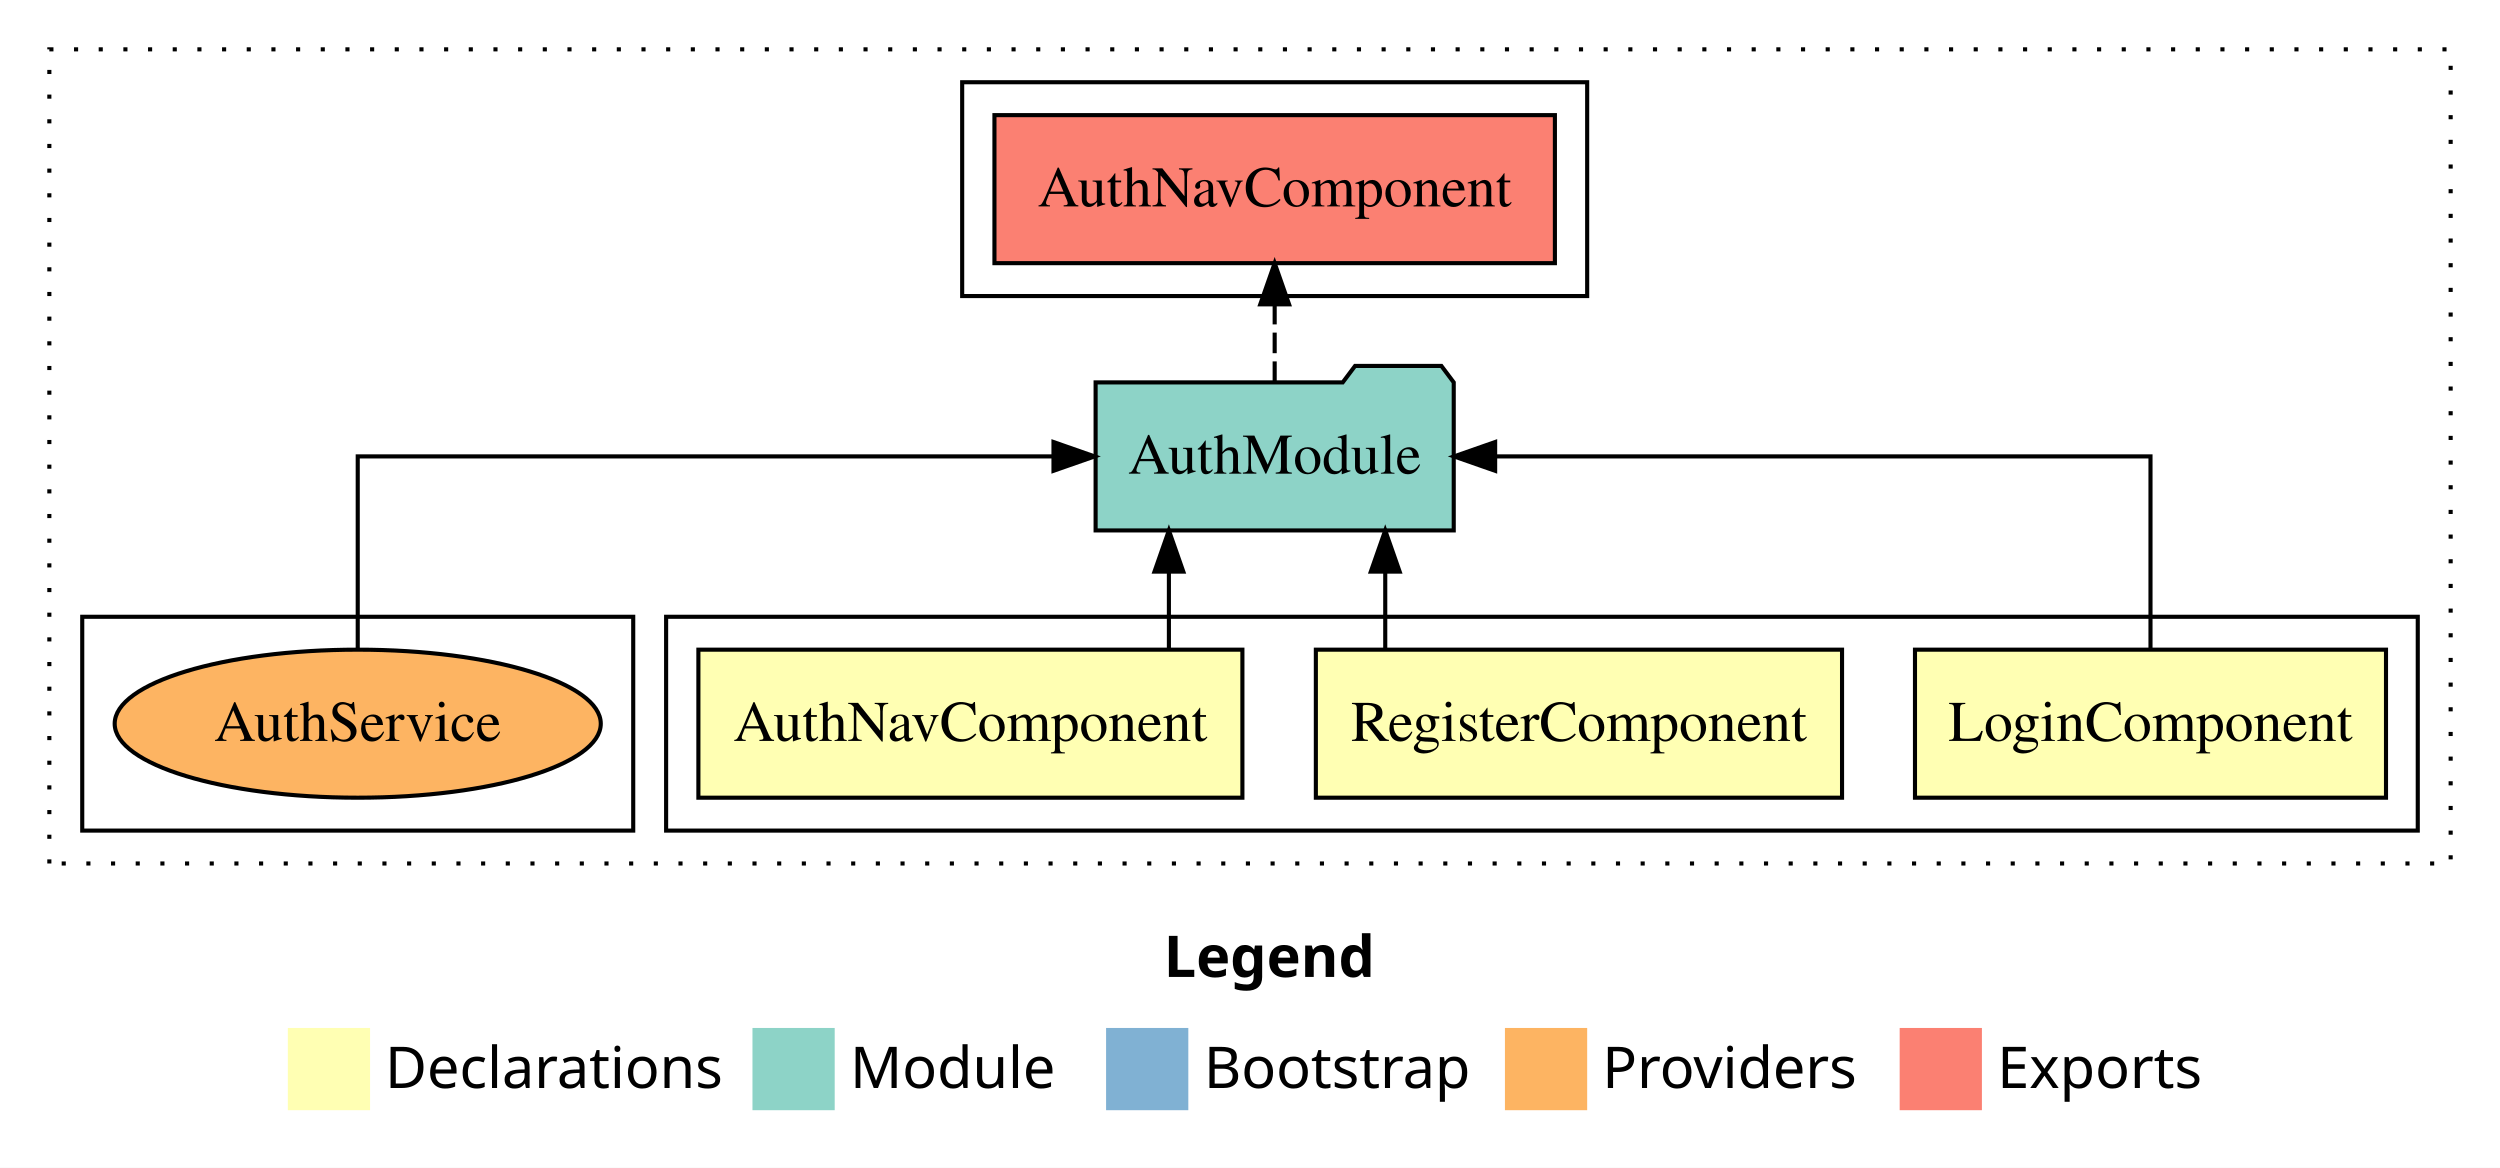
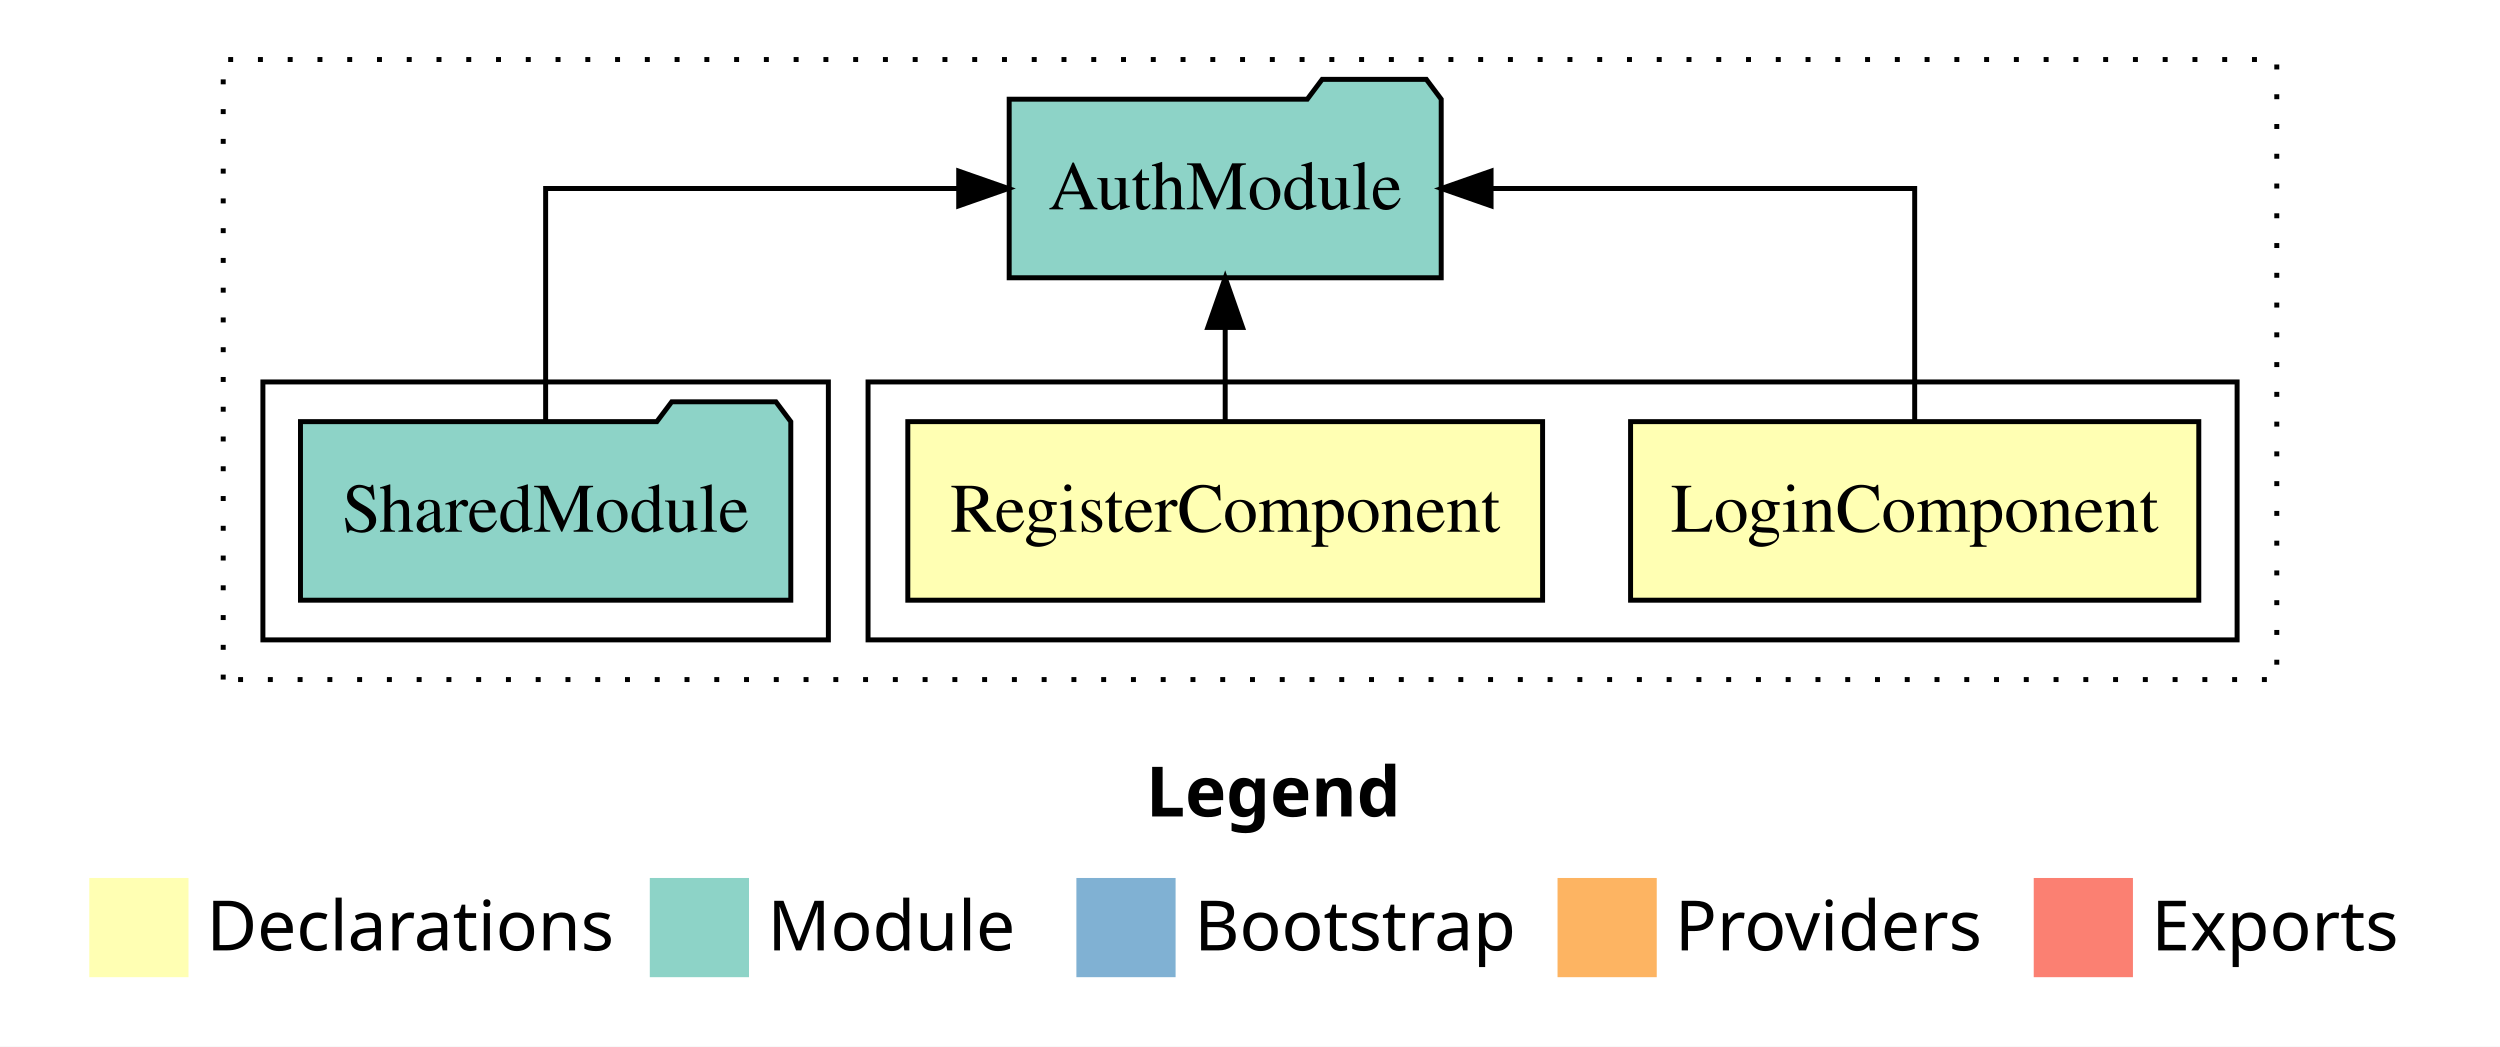
- <svg xmlns="http://www.w3.org/2000/svg" width="608pt" height="284pt" viewBox="0.00 0.00 608.00 284.00">
-   <g id="graph0" class="graph" transform="scale(1 1) rotate(0) translate(4 280)">
-     <polygon fill="#ffffff" stroke="transparent" points="-4,4 -4,-280 604,-280 604,4 -4,4" />
-     <text text-anchor="start" x="279.009" y="-42.4" font-family="sans-serif" font-weight="bold" font-size="14.00" fill="#000000">Legend</text>
-     <polygon fill="#ffffb3" stroke="transparent" points="66,-10 66,-30 86,-30 86,-10 66,-10" />
-     <text text-anchor="start" x="89.629" y="-15.4" font-family="sans-serif" font-size="14.00" fill="#000000">  Declarations</text>
-     <polygon fill="#8dd3c7" stroke="transparent" points="179,-10 179,-30 199,-30 199,-10 179,-10" />
-     <text text-anchor="start" x="202.725" y="-15.4" font-family="sans-serif" font-size="14.00" fill="#000000">  Module</text>
-     <polygon fill="#80b1d3" stroke="transparent" points="265,-10 265,-30 285,-30 285,-10 265,-10" />
-     <text text-anchor="start" x="288.781" y="-15.4" font-family="sans-serif" font-size="14.00" fill="#000000">  Bootstrap</text>
-     <polygon fill="#fdb462" stroke="transparent" points="362,-10 362,-30 382,-30 382,-10 362,-10" />
-     <text text-anchor="start" x="385.673" y="-15.4" font-family="sans-serif" font-size="14.00" fill="#000000">  Providers</text>
-     <polygon fill="#fb8072" stroke="transparent" points="458,-10 458,-30 478,-30 478,-10 458,-10" />
-     <text text-anchor="start" x="481.726" y="-15.4" font-family="sans-serif" font-size="14.00" fill="#000000">  Exports</text>
+ <svg xmlns="http://www.w3.org/2000/svg" width="504pt" height="211pt" viewBox="0.00 0.00 504.00 211.00">
+   <g id="graph0" class="graph" transform="scale(1 1) rotate(0) translate(4 207)">
+     <polygon fill="#ffffff" stroke="transparent" points="-4,4 -4,-207 500,-207 500,4 -4,4" />
+     <text text-anchor="start" x="227.009" y="-42.4" font-family="sans-serif" font-weight="bold" font-size="14.00" fill="#000000">Legend</text>
+     <polygon fill="#ffffb3" stroke="transparent" points="14,-10 14,-30 34,-30 34,-10 14,-10" />
+     <text text-anchor="start" x="37.629" y="-15.4" font-family="sans-serif" font-size="14.00" fill="#000000">  Declarations</text>
+     <polygon fill="#8dd3c7" stroke="transparent" points="127,-10 127,-30 147,-30 147,-10 127,-10" />
+     <text text-anchor="start" x="150.725" y="-15.4" font-family="sans-serif" font-size="14.00" fill="#000000">  Module</text>
+     <polygon fill="#80b1d3" stroke="transparent" points="213,-10 213,-30 233,-30 233,-10 213,-10" />
+     <text text-anchor="start" x="236.781" y="-15.4" font-family="sans-serif" font-size="14.00" fill="#000000">  Bootstrap</text>
+     <polygon fill="#fdb462" stroke="transparent" points="310,-10 310,-30 330,-30 330,-10 310,-10" />
+     <text text-anchor="start" x="333.673" y="-15.4" font-family="sans-serif" font-size="14.00" fill="#000000">  Providers</text>
+     <polygon fill="#fb8072" stroke="transparent" points="406,-10 406,-30 426,-30 426,-10 406,-10" />
+     <text text-anchor="start" x="429.726" y="-15.4" font-family="sans-serif" font-size="14.00" fill="#000000">  Exports</text>
    <g id="clust1" class="cluster">
-       <polygon fill="none" stroke="#000000" stroke-dasharray="1,5" points="8,-70 8,-268 592,-268 592,-70 8,-70" />
+       <polygon fill="none" stroke="#000000" stroke-dasharray="1,5" points="41,-70 41,-195 455,-195 455,-70 41,-70" />
    </g>
    <g id="clust2" class="cluster">
-       <polygon fill="none" stroke="#000000" points="158,-78 158,-130 584,-130 584,-78 158,-78" />
+       <polygon fill="none" stroke="#000000" points="171,-78 171,-130 447,-130 447,-78 171,-78" />
    </g>
-     <g id="clust7" class="cluster">
-       <polygon fill="none" stroke="#000000" points="230,-208 230,-260 382,-260 382,-208 230,-208" />
-     </g>
-     <g id="clust9" class="cluster">
-       <polygon fill="none" stroke="#000000" points="16,-78 16,-130 150,-130 150,-78 16,-78" />
+     <g id="clust5" class="cluster">
+       <polygon fill="none" stroke="#000000" points="49,-78 49,-130 163,-130 163,-78 49,-78" />
    </g>
    <g id="node1" class="node">
-       <polygon fill="#ffffb3" stroke="#000000" points="576.276,-122 461.724,-122 461.724,-86 576.276,-86 576.276,-122" />
-       <text text-anchor="middle" x="519" y="-99.8" font-family="Times,serif" font-size="14.00" fill="#000000">LoginComponent</text>
+       <polygon fill="#ffffb3" stroke="#000000" points="439.276,-122 324.724,-122 324.724,-86 439.276,-86 439.276,-122" />
+       <text text-anchor="middle" x="382" y="-99.8" font-family="Times,serif" font-size="14.00" fill="#000000">LoginComponent</text>
+     </g>
+     <g id="node3" class="node">
+       <polygon fill="#8dd3c7" stroke="#000000" points="286.548,-187 283.548,-191 262.548,-191 259.548,-187 199.452,-187 199.452,-151 286.548,-151 286.548,-187" />
+       <text text-anchor="middle" x="243" y="-164.8" font-family="Times,serif" font-size="14.00" fill="#000000">AuthModule</text>
+     </g>
+     <g id="edge1" class="edge">
+       <path fill="none" stroke="#000000" d="M382,-122.106C382,-141.339 382,-169 382,-169 382,-169 296.599,-169 296.599,-169" />
+       <polygon fill="#000000" stroke="#000000" points="296.599,-165.5 286.599,-169 296.599,-172.5 296.599,-165.5" />
+     </g>
+     <g id="node2" class="node">
+       <polygon fill="#ffffb3" stroke="#000000" points="306.985,-122 179.015,-122 179.015,-86 306.985,-86 306.985,-122" />
+       <text text-anchor="middle" x="243" y="-99.8" font-family="Times,serif" font-size="14.00" fill="#000000">RegisterComponent</text>
+     </g>
+     <g id="edge2" class="edge">
+       <path fill="none" stroke="#000000" d="M243,-122.106C243,-122.106 243,-140.991 243,-140.991" />
+       <polygon fill="#000000" stroke="#000000" points="239.5,-140.991 243,-150.991 246.5,-140.991 239.5,-140.991" />
    </g>
    <g id="node4" class="node">
-       <polygon fill="#8dd3c7" stroke="#000000" points="349.548,-187 346.548,-191 325.548,-191 322.548,-187 262.452,-187 262.452,-151 349.548,-151 349.548,-187" />
-       <text text-anchor="middle" x="306" y="-164.8" font-family="Times,serif" font-size="14.00" fill="#000000">AuthModule</text>
-     </g>
-     <g id="edge1" class="edge">
-       <path fill="none" stroke="#000000" d="M519,-122.106C519,-141.339 519,-169 519,-169 519,-169 359.618,-169 359.618,-169" />
-       <polygon fill="#000000" stroke="#000000" points="359.618,-165.5 349.618,-169 359.618,-172.5 359.618,-165.5" />
-     </g>
-     <g id="node2" class="node">
-       <polygon fill="#ffffb3" stroke="#000000" points="443.985,-122 316.015,-122 316.015,-86 443.985,-86 443.985,-122" />
-       <text text-anchor="middle" x="380" y="-99.8" font-family="Times,serif" font-size="14.00" fill="#000000">RegisterComponent</text>
-     </g>
-     <g id="edge2" class="edge">
-       <path fill="none" stroke="#000000" d="M332.891,-122.106C332.891,-122.106 332.891,-140.991 332.891,-140.991" />
-       <polygon fill="#000000" stroke="#000000" points="329.391,-140.991 332.891,-150.991 336.391,-140.991 329.391,-140.991" />
-     </g>
-     <g id="node3" class="node">
-       <polygon fill="#ffffb3" stroke="#000000" points="298.151,-122 165.849,-122 165.849,-86 298.151,-86 298.151,-122" />
-       <text text-anchor="middle" x="232" y="-99.8" font-family="Times,serif" font-size="14.00" fill="#000000">AuthNavComponent</text>
+       <polygon fill="#8dd3c7" stroke="#000000" points="155.423,-122 152.423,-126 131.423,-126 128.423,-122 56.577,-122 56.577,-86 155.423,-86 155.423,-122" />
+       <text text-anchor="middle" x="106" y="-99.8" font-family="Times,serif" font-size="14.00" fill="#000000">SharedModule</text>
    </g>
    <g id="edge3" class="edge">
-       <path fill="none" stroke="#000000" d="M280.276,-122.106C280.276,-122.106 280.276,-140.991 280.276,-140.991" />
-       <polygon fill="#000000" stroke="#000000" points="276.776,-140.991 280.276,-150.991 283.776,-140.991 276.776,-140.991" />
-     </g>
-     <g id="node5" class="node">
-       <polygon fill="#fb8072" stroke="#000000" points="374.151,-252 237.849,-252 237.849,-216 374.151,-216 374.151,-252" />
-       <text text-anchor="middle" x="306" y="-229.8" font-family="Times,serif" font-size="14.00" fill="#000000">AuthNavComponent </text>
-     </g>
-     <g id="edge4" class="edge">
-       <path fill="none" stroke="#000000" stroke-dasharray="5,2" d="M306,-187.106C306,-187.106 306,-205.991 306,-205.991" />
-       <polygon fill="#000000" stroke="#000000" points="302.5,-205.991 306,-215.991 309.5,-205.991 302.5,-205.991" />
-     </g>
-     <g id="node6" class="node">
-       <ellipse fill="#fdb462" stroke="#000000" cx="83" cy="-104" rx="59.108" ry="18" />
-       <text text-anchor="middle" x="83" y="-99.8" font-family="Times,serif" font-size="14.00" fill="#000000">AuthService</text>
-     </g>
-     <g id="edge5" class="edge">
-       <path fill="none" stroke="#000000" d="M83,-122.106C83,-141.339 83,-169 83,-169 83,-169 252.208,-169 252.208,-169" />
-       <polygon fill="#000000" stroke="#000000" points="252.208,-172.5 262.208,-169 252.208,-165.5 252.208,-172.5" />
+       <path fill="none" stroke="#000000" d="M106,-122.106C106,-141.339 106,-169 106,-169 106,-169 189.276,-169 189.276,-169" />
+       <polygon fill="#000000" stroke="#000000" points="189.276,-172.5 199.276,-169 189.276,-165.5 189.276,-172.5" />
    </g>
  </g>
</svg>
